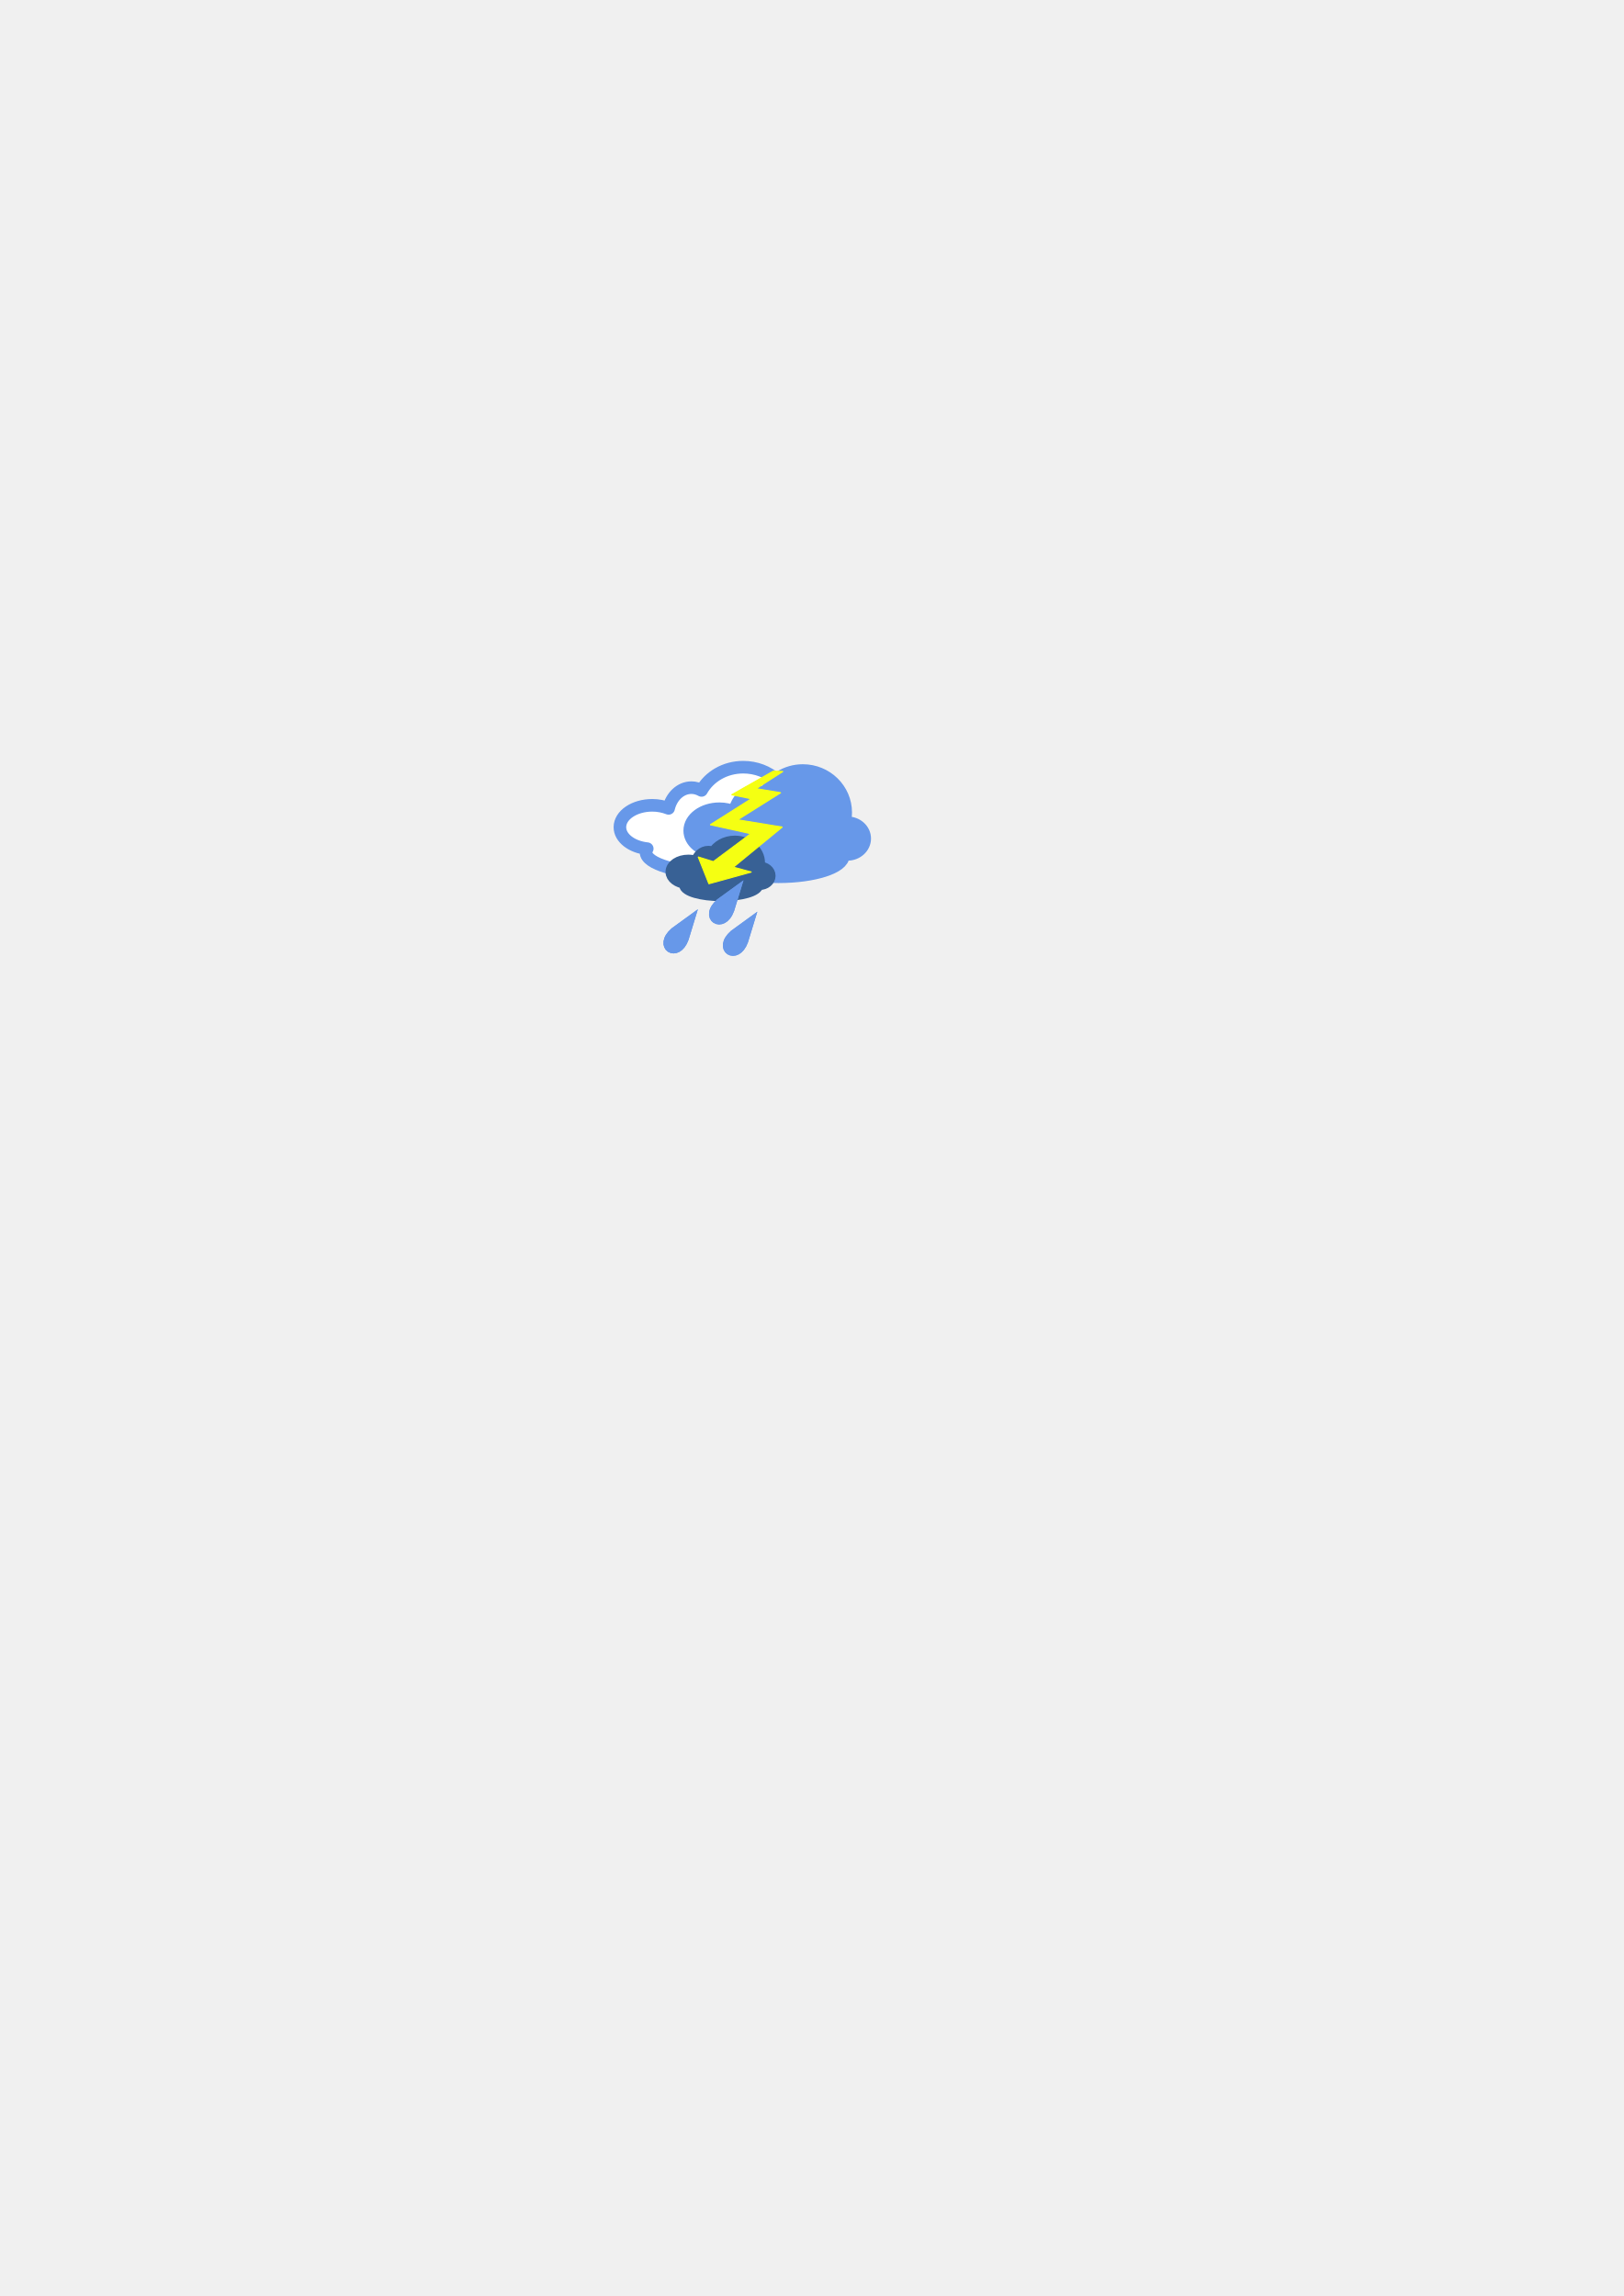
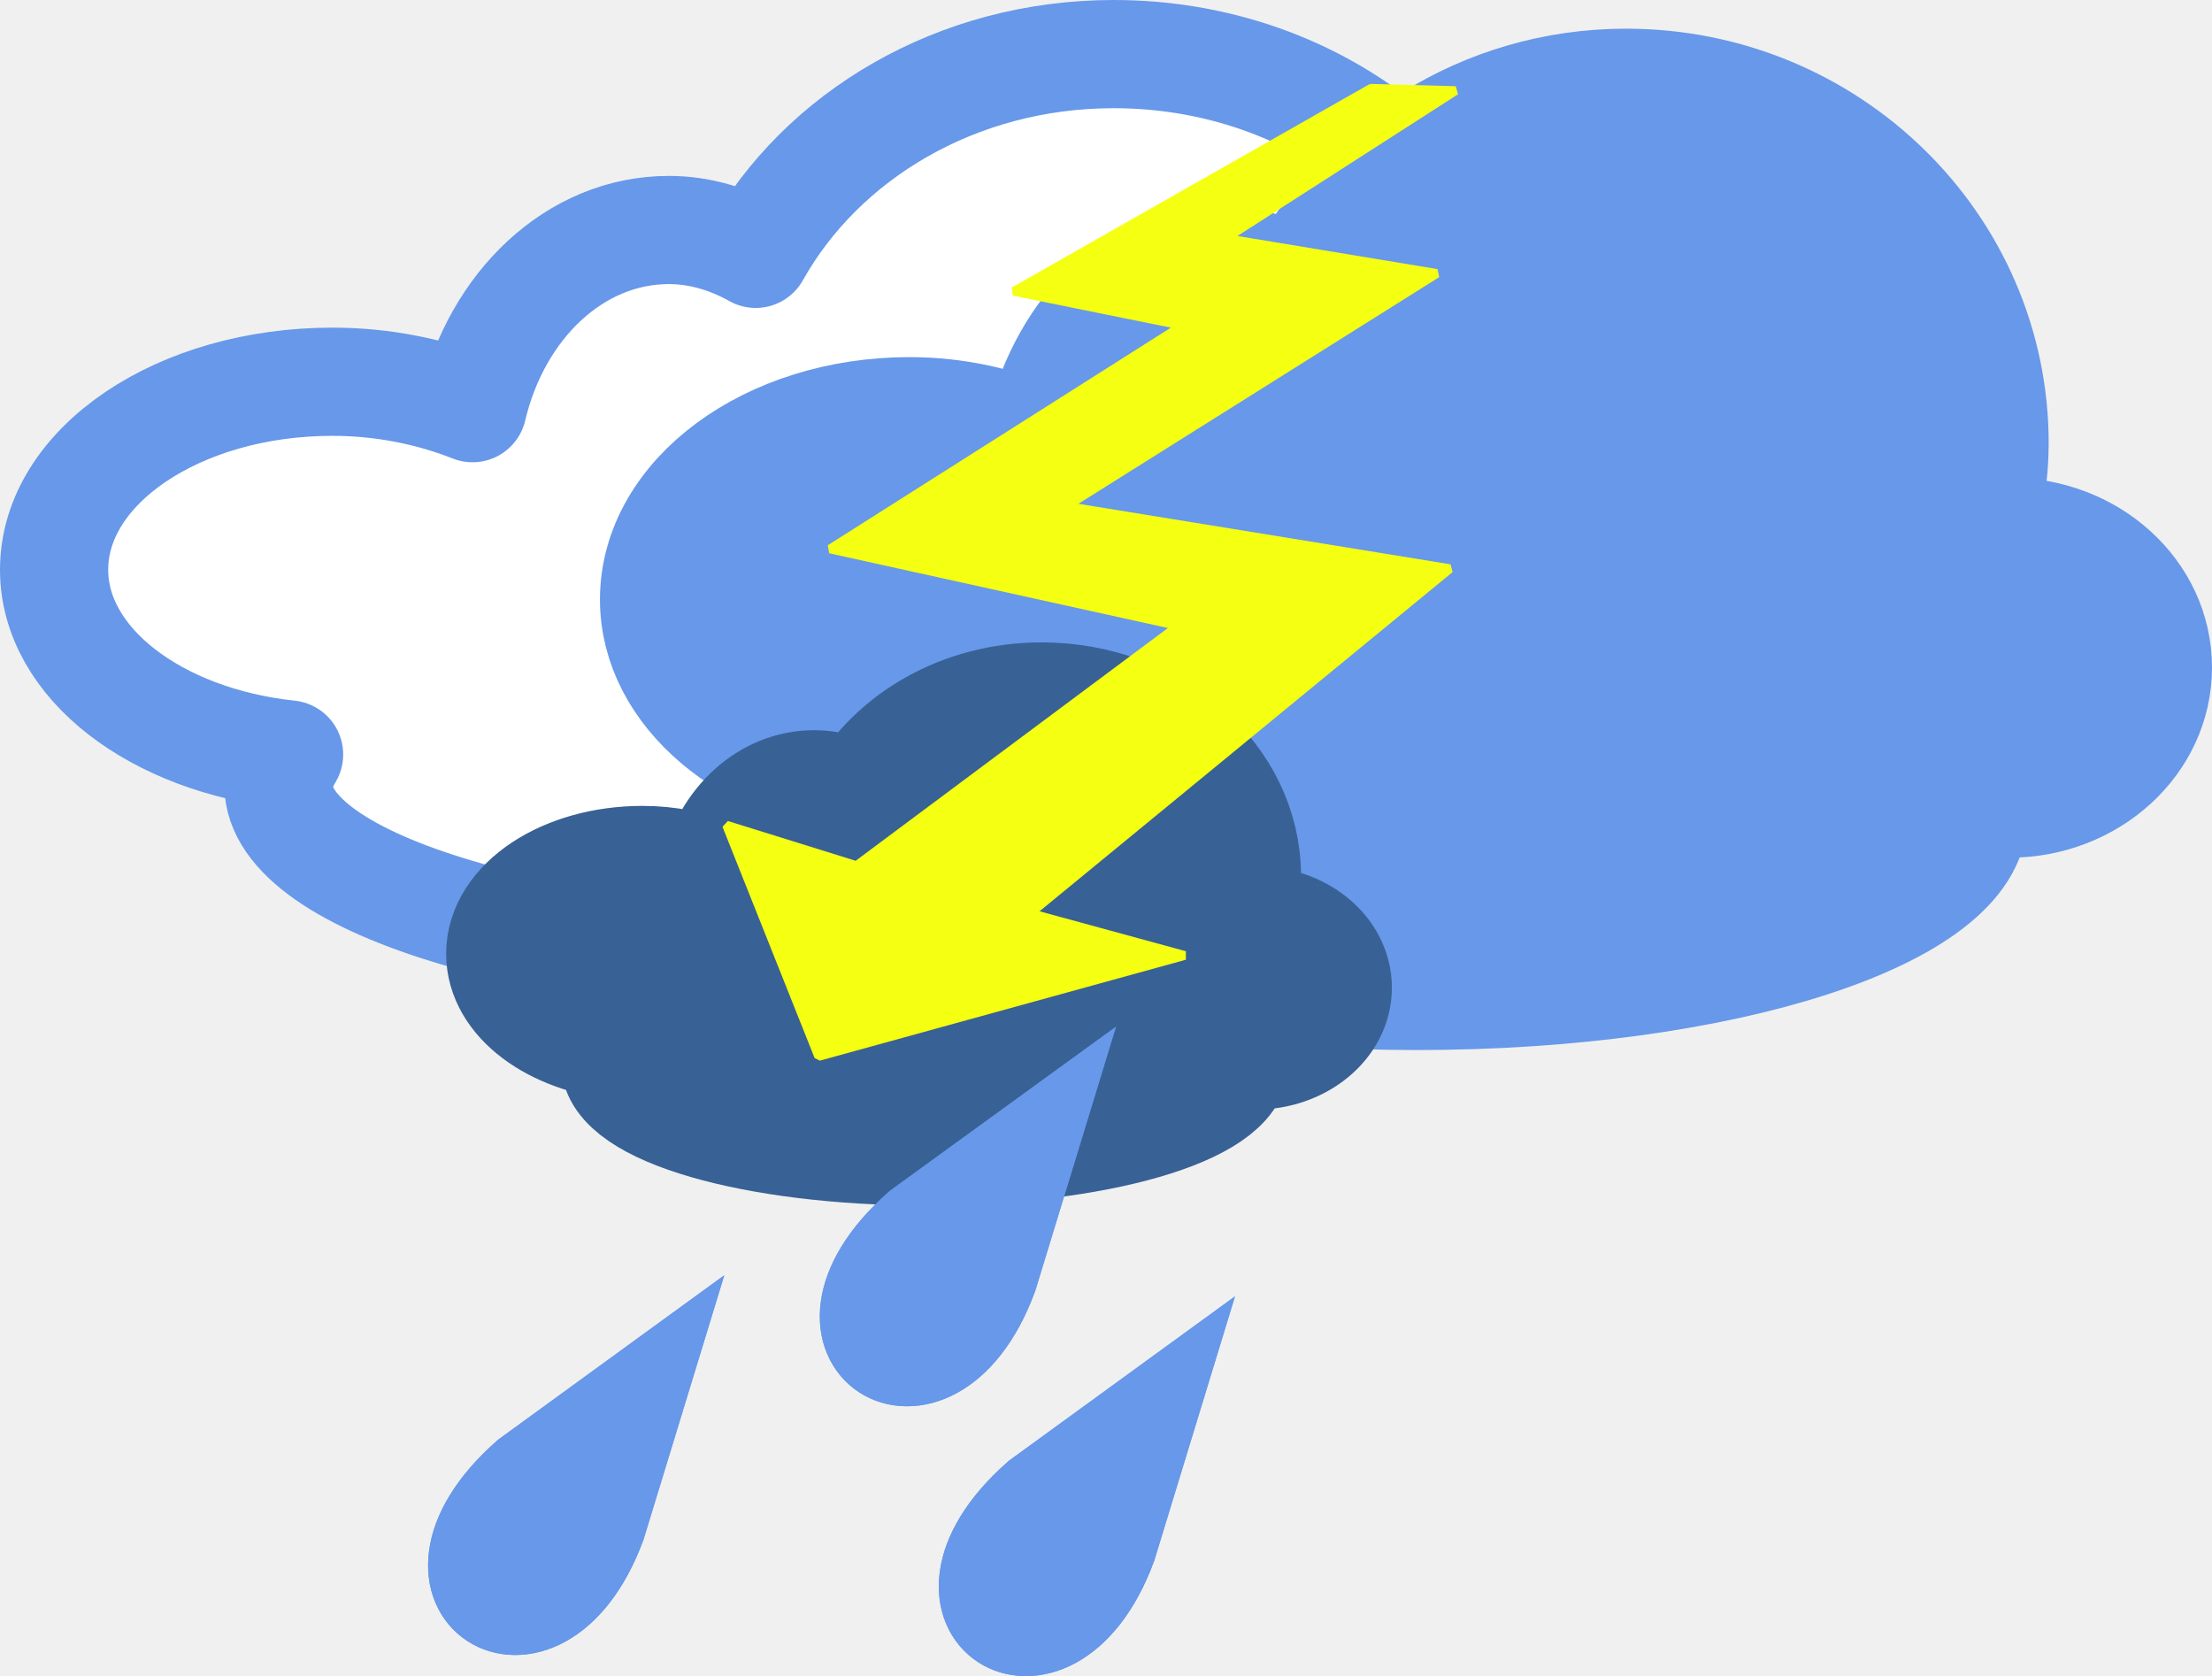
- <svg xmlns="http://www.w3.org/2000/svg" width="210mm" height="297mm" viewBox="0 0 210 297" version="1.1" id="svg4088">
+ <svg xmlns="http://www.w3.org/2000/svg" width="66mm" height="49.999mm" viewBox="0 0 66 49.999" version="1.1" id="svg4088">
  <defs id="defs4082" />
-   <g id="layer1">
-     <g id="g13563" transform="matrix(0.2645833,0,0,0.2645833,-70.50225,59.57287)">
+   <g id="layer1" transform="translate(-79.36099,-98.42627)">
+     <g id="g13563" transform="matrix(0.5245581,0,0,0.5245581,-217.7551,21.39622)">
      <path id="path11037" d="m 679.99,181.63 c -1.3,0.01 0.51,-0.48 -2.79,-0.41 -1.5,0.03 -3.76,0.64 -5.65,1.27 -1.95,0.65 -5.31,1.93 -7.55,2.49 -4.6,1.16 -2.07,0.61 -8.93,1.7 -7.12,1.12 -8.72,1.27 -10.31,1.2 -1.51,-0.07 -5.26,0.39 -8.79,-0.08 -3.16,-0.43 -4.37,-0.11 -5.1,0.4 -0.73,0.5 -1.16,1.42 -1.12,2.38 0.05,0.97 0.55,1.83 1.32,2.26 0.72,0.43 1.82,1.1 3.64,1.72 4.65,1.56 11.48,2.63 19.07,2.63 7.59,0 14.43,-1.07 19.07,-2.63 1.94,-0.66 3.17,-1.38 3.93,-1.86 0.65,-0.4 1.09,-1.13 1.19,-1.96 0.21,-1.83 1.32,-3.35 2.87,-3.92 1.18,-0.36 1.92,-1.69 1.7,-3.04 -0.23,-1.36 -1.33,-2.23 -2.55,-2.15 z" style="color:#000000;fill:#ffffff" />
      <g id="g11039" transform="matrix(0.91614,0,0,0.91614,324.66,36.882)" stroke-miterlimit=".5" style="stroke-width:6.717;stroke-linecap:round;stroke-linejoin:round;stroke-miterlimit:0.5">
        <path id="path11041" style="color:#000000;fill:#ffffff;stroke:#6798e9" d="m 333.03,123.39 c -9.77,0 -18.13,5.08 -22.23,12.4 -1.64,-0.92 -3.47,-1.48 -5.39,-1.48 -5.84,0 -10.69,4.69 -12.19,11.06 -2.56,-1.01 -5.52,-1.64 -8.7,-1.64 -9.54,0 -17.28,5.23 -17.28,11.67 0,5.81 6.34,10.59 14.59,11.47 -0.37,0.63 -0.66,1.25 -0.66,1.91 0,6.16 16.88,11.17 37.69,11.17 20.81,0 37.7,-5.01 37.7,-11.17 0,-0.41 -0.28,-0.8 -0.43,-1.2 0.91,0.23 1.83,0.46 2.83,0.46 5.57,0 10.07,-3.78 10.07,-8.44 0,-4.65 -4.5,-8.41 -10.07,-8.41 -0.68,0 -1.28,0.22 -1.93,0.33 0.56,-1.86 0.95,-3.77 0.95,-5.79 0,-12.33 -11.17,-22.34 -24.95,-22.34 z" />
        <path id="path11043" style="color:#000000;fill:#6798e9;stroke:#6798e9" d="m 364.84,125.17 c -8.96,0 -16.63,5.1 -20.39,12.43 -1.51,-0.92 -3.18,-1.48 -4.95,-1.48 -5.35,0 -9.8,4.7 -11.18,11.09 -2.35,-1.02 -5.06,-1.65 -7.97,-1.65 -8.75,0 -15.86,5.24 -15.86,11.69 0,5.82 5.82,10.61 13.38,11.5 -0.34,0.63 -0.6,1.25 -0.6,1.91 0,6.18 15.49,11.2 34.57,11.2 19.08,0 34.57,-5.02 34.57,-11.2 0,-0.41 -0.25,-0.8 -0.38,-1.2 0.83,0.23 1.67,0.46 2.59,0.46 5.1,0 9.24,-3.79 9.24,-8.45 0,-4.67 -4.14,-8.43 -9.24,-8.43 -0.63,0 -1.18,0.22 -1.77,0.32 0.52,-1.86 0.87,-3.77 0.87,-5.8 0,-12.35 -10.24,-22.39 -22.88,-22.39 z" />
        <path id="path11045" style="color:#000000;fill:#386195;stroke:#386195" d="m 328.55,163.27 c -4.99,0 -9.26,2.54 -11.35,6.19 -0.84,-0.46 -1.77,-0.74 -2.76,-0.74 -2.98,0 -5.46,2.34 -6.22,5.52 -1.31,-0.5 -2.82,-0.82 -4.45,-0.82 -4.87,0 -8.83,2.61 -8.83,5.83 0,2.9 3.25,5.28 7.46,5.72 -0.19,0.32 -0.34,0.63 -0.34,0.96 0,3.08 8.63,5.58 19.25,5.58 10.63,0 19.26,-2.5 19.26,-5.58 0,-0.21 -0.14,-0.4 -0.22,-0.6 0.47,0.11 0.94,0.23 1.45,0.23 2.84,0 5.14,-1.89 5.14,-4.21 0,-2.33 -2.3,-4.2 -5.14,-4.2 -0.35,0 -0.66,0.11 -0.99,0.16 0.29,-0.93 0.49,-1.88 0.49,-2.89 0,-6.15 -5.71,-11.15 -12.75,-11.15 z" />
      </g>
      <path id="path11047" style="color:#000000;fill:#f5ff12;stroke:#f5ff12;stroke-width:0.5;stroke-linecap:round;stroke-miterlimit:0.5" d="m 633.67,165.36 -20.04,12.71 19.8,4.37 -18.3,13.64 -7.39,-2.3 5.24,13.15 20.82,-5.74 -8.79,-2.4 23.87,-19.6 -21.82,-3.55 21.08,-13.24 -12.02,-1.99 13.09,-8.41 -4.81,-0.13 -20.32,11.55 z" stroke-miterlimit=".5" />
      <g id="g11065" stroke-miterlimit="3.2" style="fill:#6798e9;stroke:#6798e9;stroke-width:4;stroke-miterlimit:3.2">
        <path id="path11049" style="color:#000000" d="m 596,230.29 c -8.25,7.27 1.43,13.47 5.12,3.48 l 2.83,-9.26 z" />
        <path id="path11051" style="color:#000000" d="m 625.05,231.49 c -8.25,7.27 1.43,13.47 5.12,3.48 l 2.83,-9.26 z" />
        <path id="path11053" style="color:#000000" d="m 618.28,216.14 c -8.25,7.27 1.44,13.47 5.12,3.49 l 2.83,-9.26 z" />
        <path id="path11055" style="color:#000000" d="m 596,230.29 c -8.25,7.27 1.43,13.47 5.12,3.48 l 2.83,-9.26 z" />
        <path id="path11057" style="color:#000000" d="m 625.05,231.49 c -8.25,7.27 1.43,13.47 5.12,3.48 l 2.83,-9.26 z" />
        <path id="path11059" style="color:#000000" d="m 618.28,216.14 c -8.25,7.27 1.44,13.47 5.12,3.49 l 2.83,-9.26 z" />
      </g>
    </g>
  </g>
</svg>
